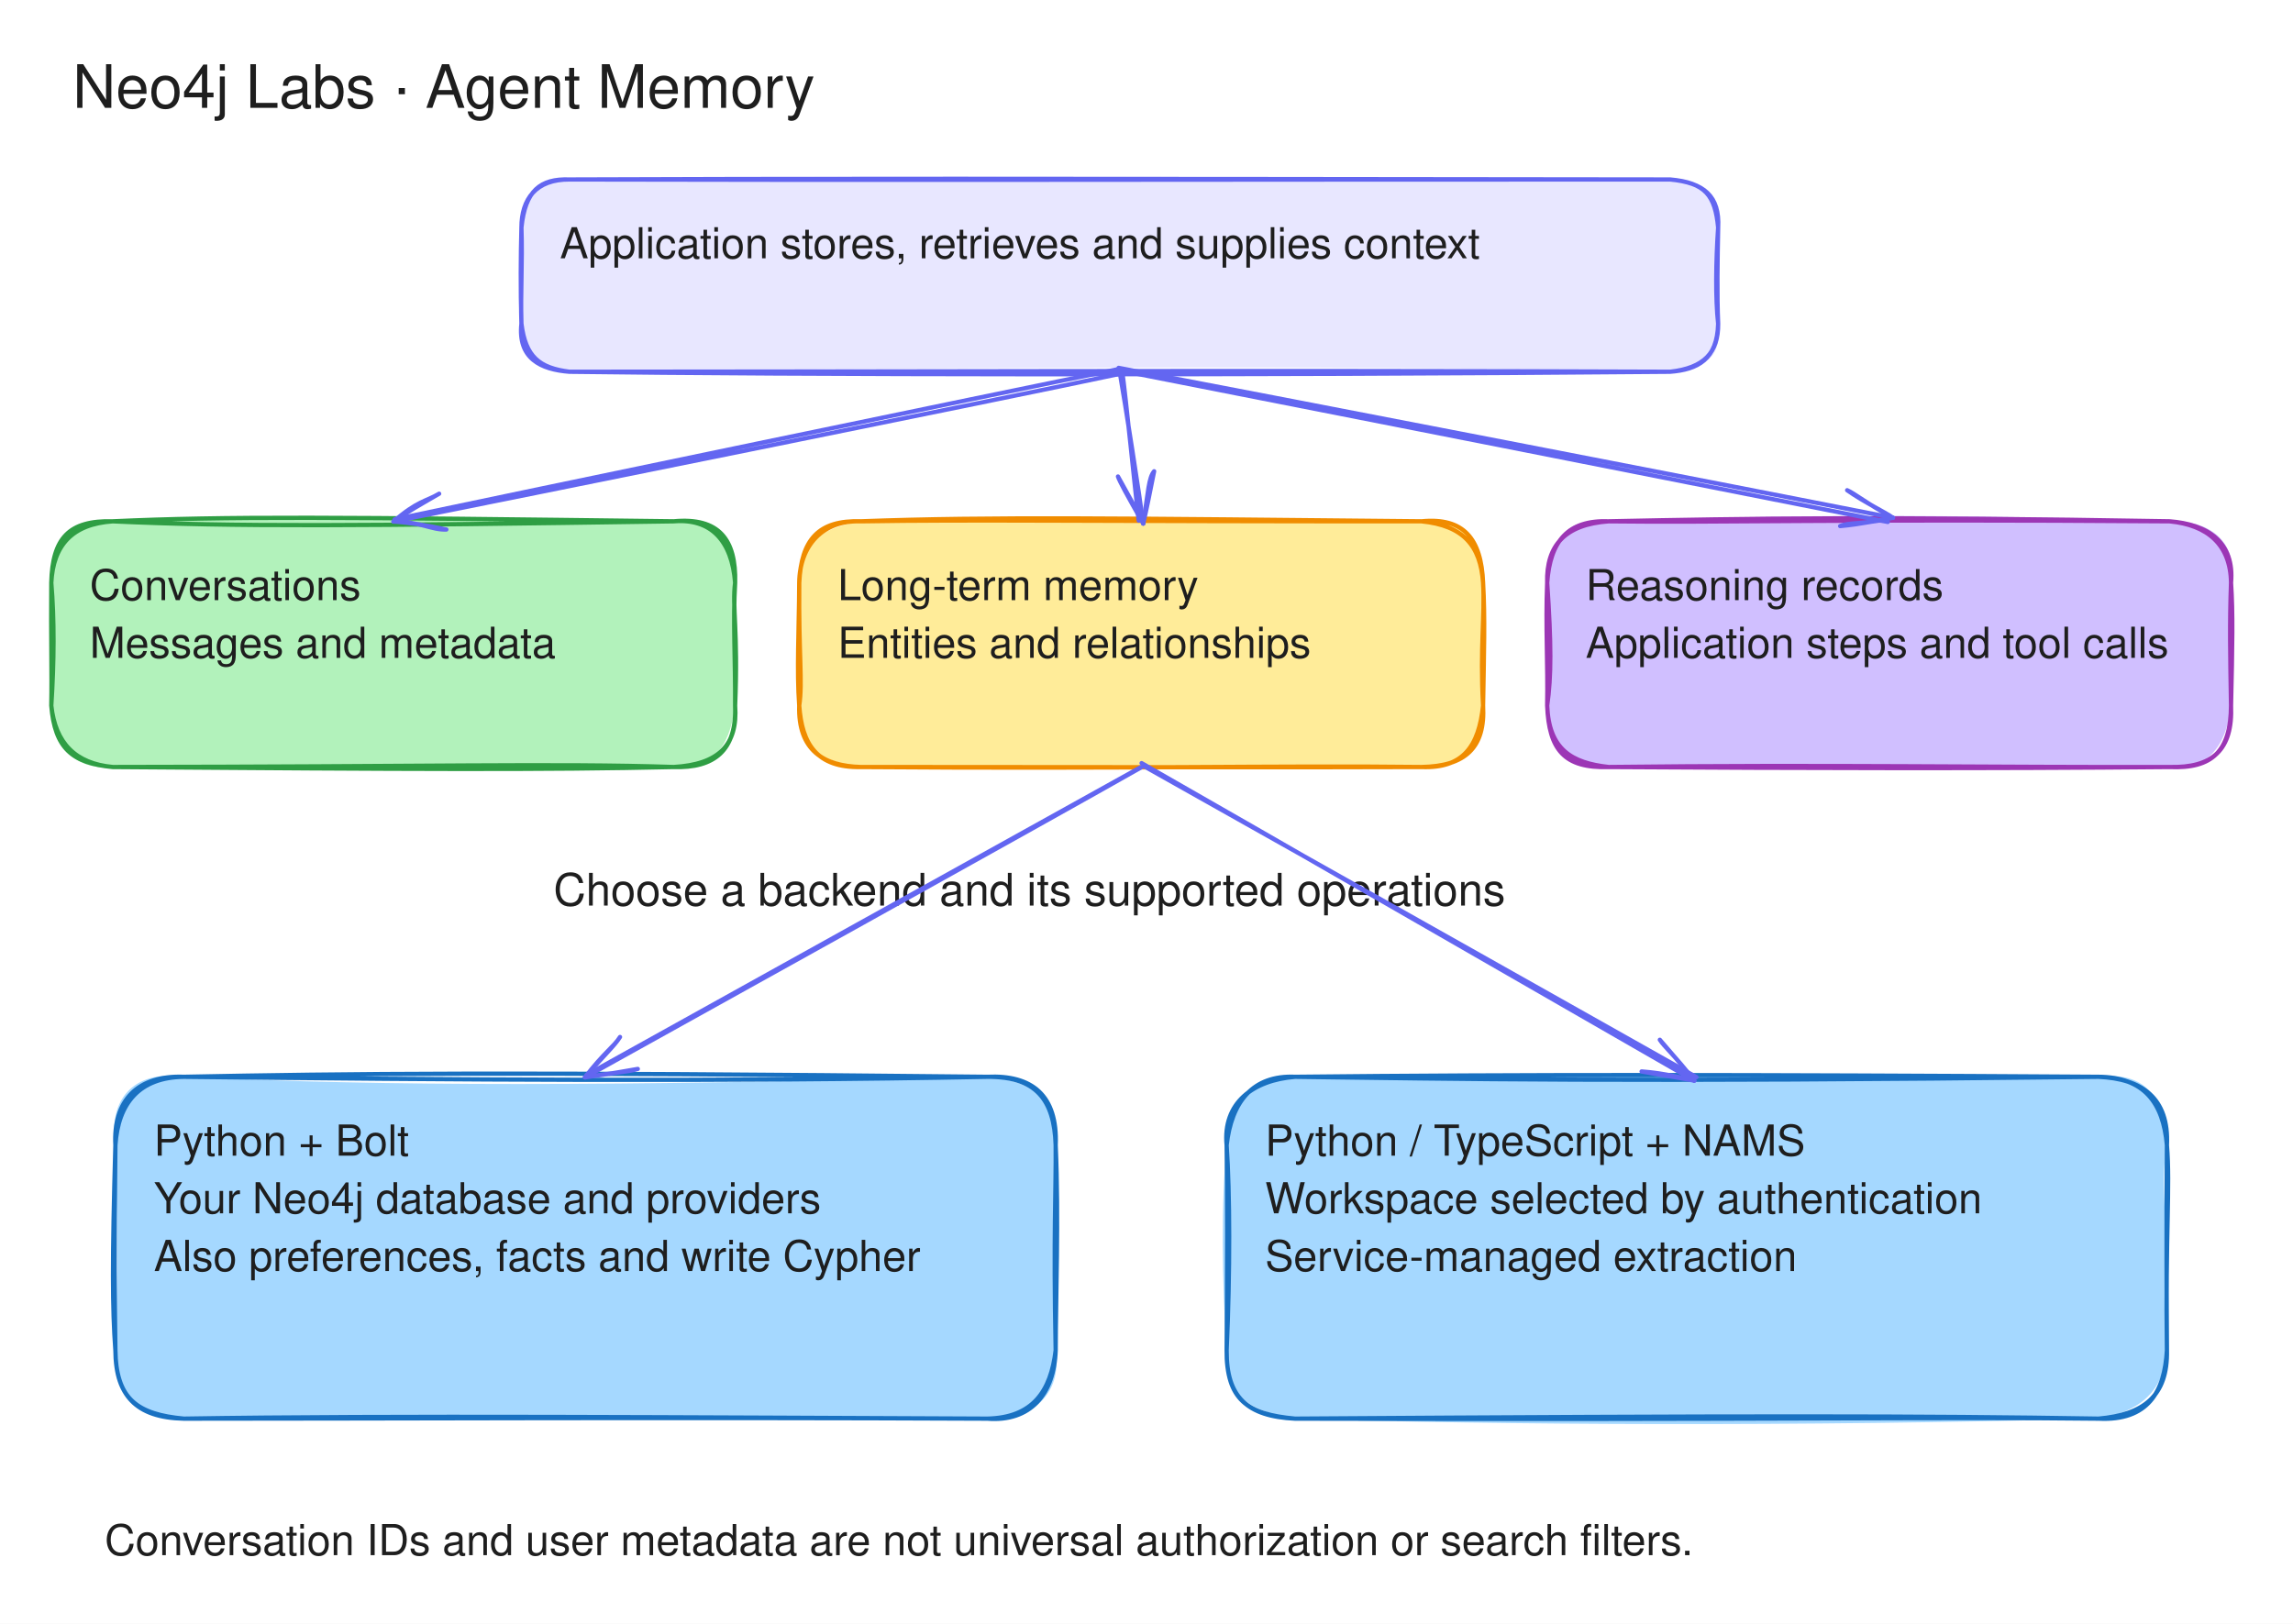
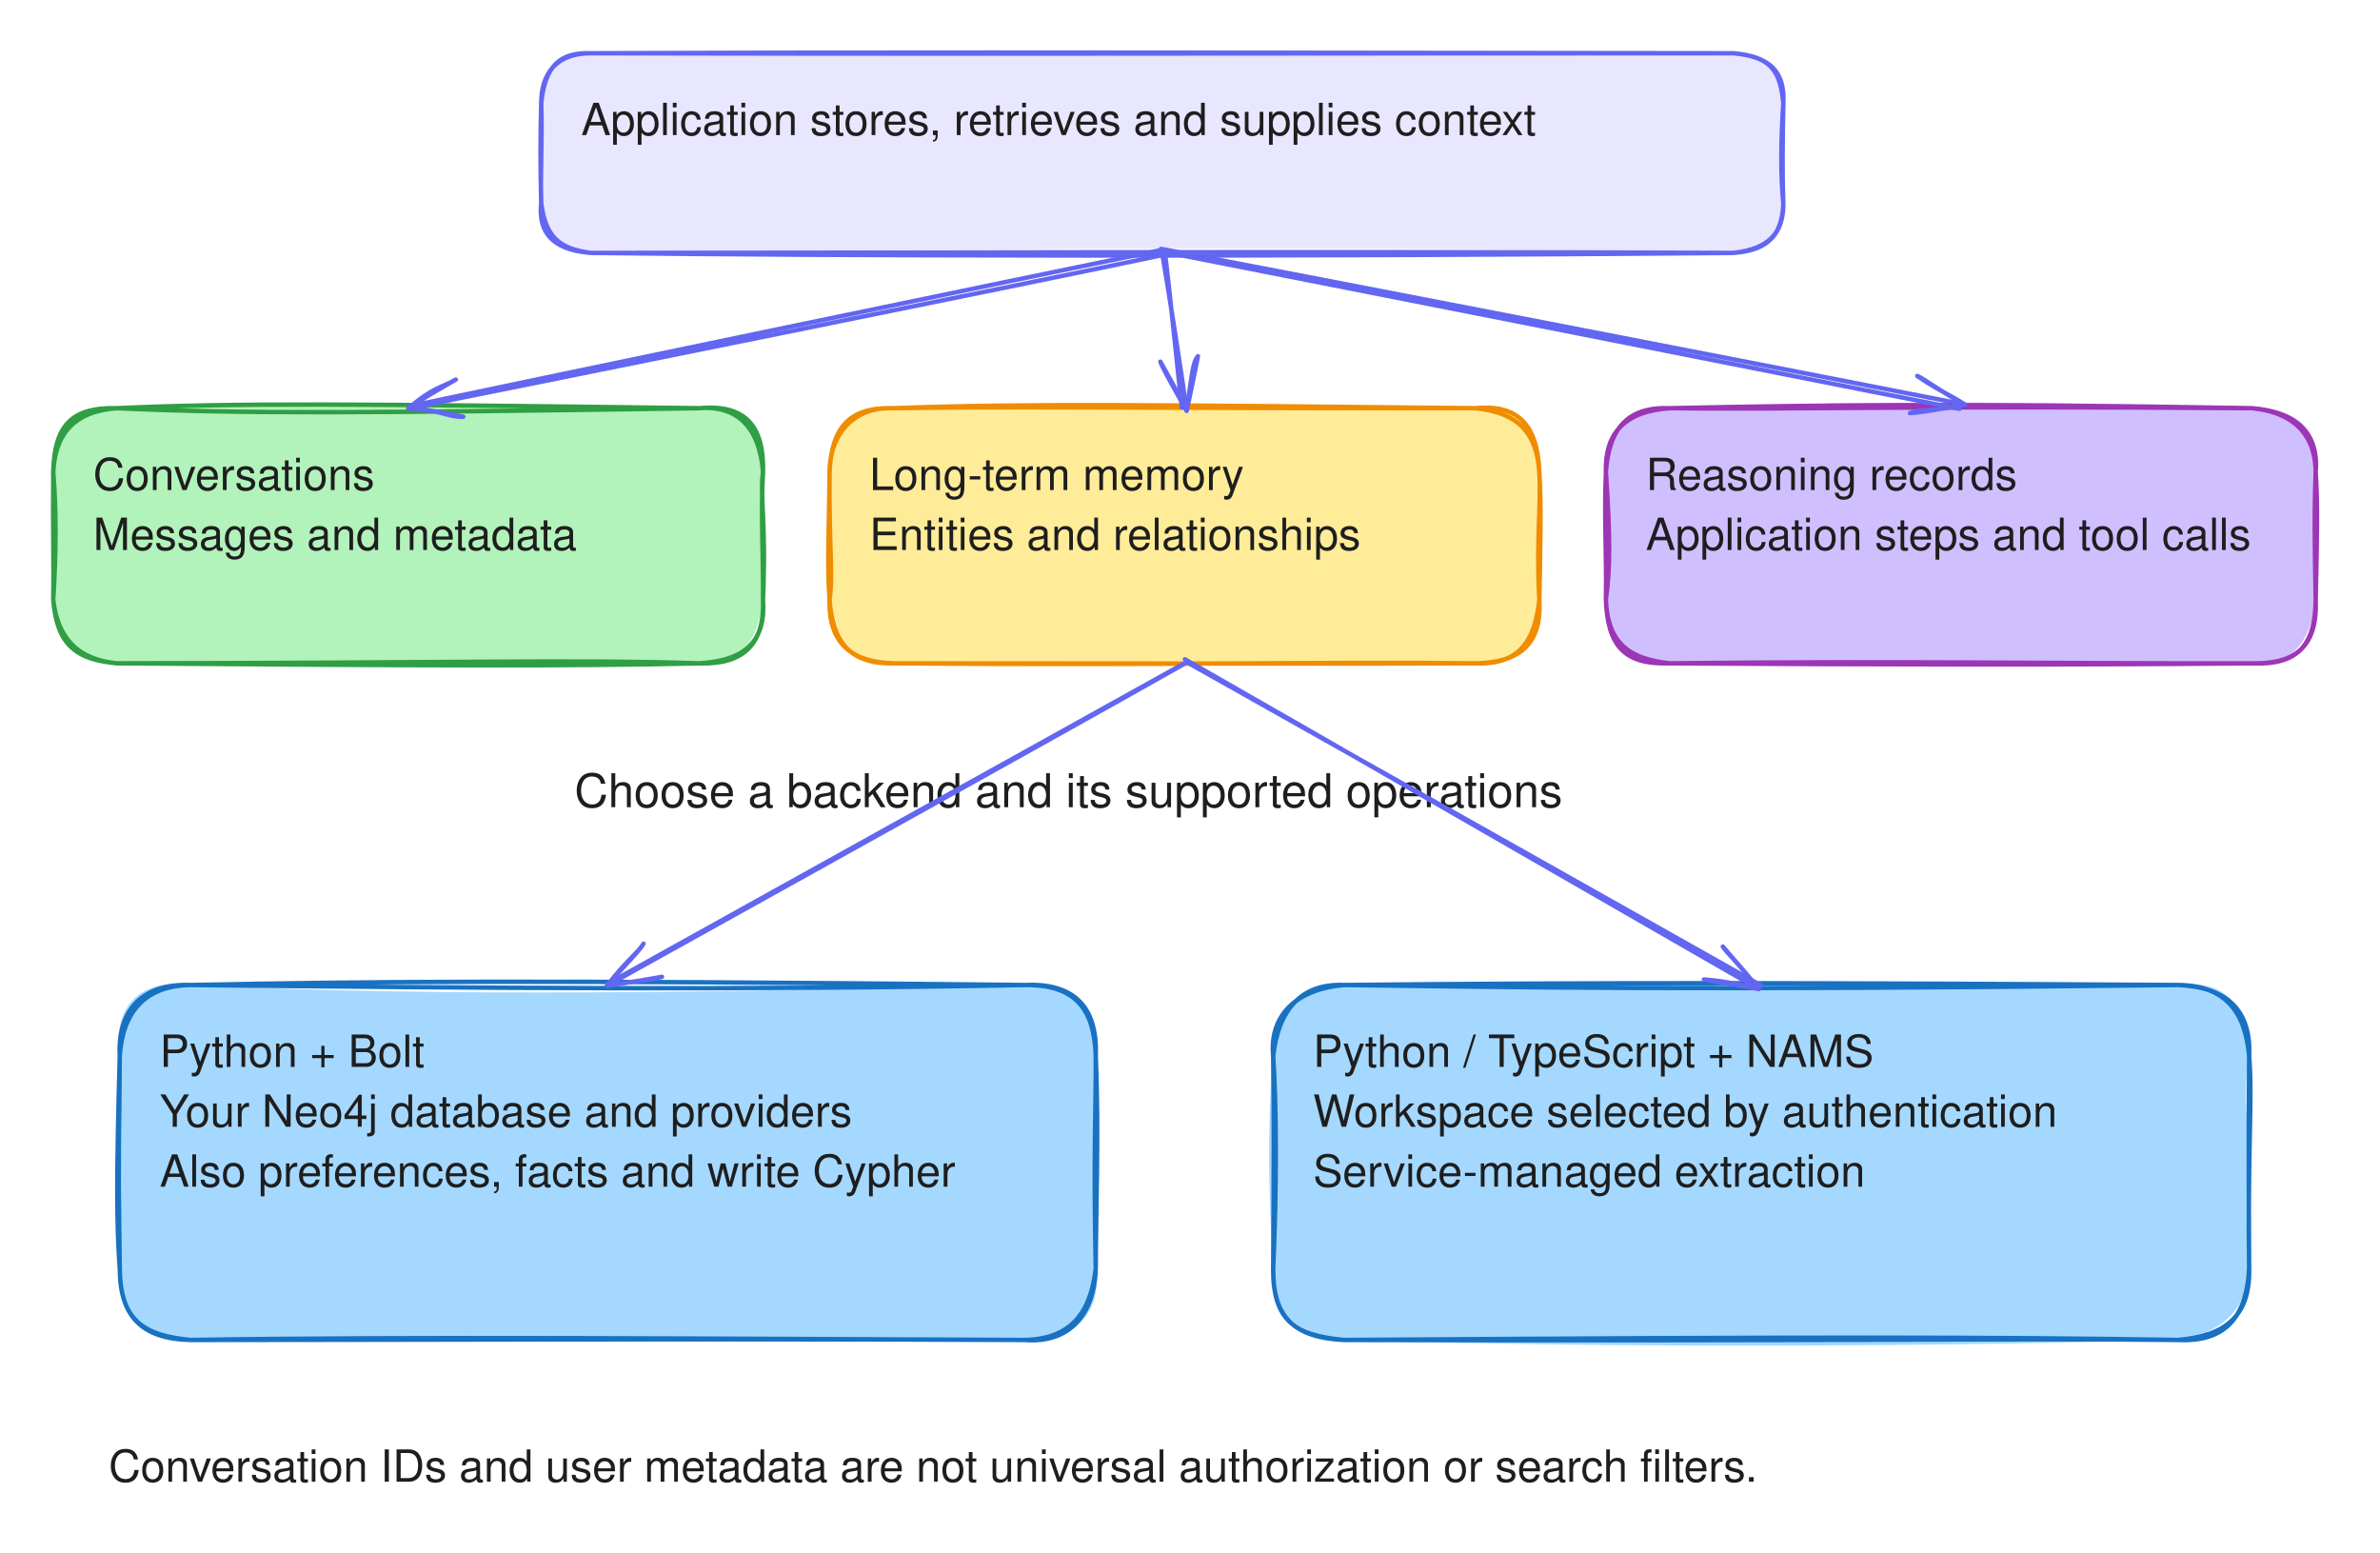
- <svg xmlns="http://www.w3.org/2000/svg" version="1.1" viewBox="0 0 1073 760" width="1073" height="760">
+ <svg xmlns="http://www.w3.org/2000/svg" version="1.1" viewBox="0 0 1073 700" width="1073" height="700">
  <defs>
    <style class="style-fonts">
      </style>
  </defs>
-   <rect x="0" y="0" width="1073" height="760" fill="#ffffff" />
-   <g transform="translate(34 24) rotate(0 490 18.9)">
-     <text x="0" y="26.461" font-family="Helvetica, Segoe UI Emoji" font-size="28px" fill="#1e1e1e" text-anchor="start" style="white-space: pre;" direction="ltr" dominant-baseline="alphabetic">Neo4j Labs · Agent Memory</text>
-   </g>
-   <g stroke-linecap="round" transform="translate(244 84) rotate(0 280 45)">
+   <rect x="0" y="0" width="1073" height="700" fill="#ffffff" />
+   <g stroke-linecap="round" transform="translate(244 24) rotate(0 280 45)">
    <path d="M22.5 0 C134.21 -1.8, 248.67 -1.9, 537.5 0 C550.31 -0.58, 559.97 6.57, 560 22.5 C557.9 36.8, 560.96 44.42, 560 67.5 C561.53 85.63, 553.79 86.64, 537.5 90 C394.4 87.06, 252.91 87.55, 22.5 90 C8.72 89.93, 0.36 79.08, 0 67.5 C-1.11 52.11, 2.52 34.75, 0 22.5 C-0.95 10.2, 6.12 2.25, 22.5 0" stroke="none" stroke-width="0" fill="#e8e7ff" />
    <path d="M22.5 0 C125.17 -0.42, 228.85 -0.37, 537.5 0 M22.5 0 C162.18 0.38, 302.39 0, 537.5 0 M537.5 0 C553.47 1.45, 560.77 7.87, 560 22.5 M537.5 0 C554.17 1.49, 558.58 7.58, 560 22.5 M560 22.5 C558.92 38.36, 558.7 55.85, 560 67.5 M560 22.5 C559.71 37.96, 559.41 53.57, 560 67.5 M560 67.5 C560.13 81.05, 553.39 88.26, 537.5 90 M560 67.5 C559.59 84.24, 550.42 89.03, 537.5 90 M537.5 90 C339.63 89.2, 143.12 90.03, 22.5 90 M537.5 90 C332.45 91.8, 127.73 91.35, 22.5 90 M22.5 90 C8.93 88.97, -1.75 83.79, 0 67.5 M22.5 90 C8.39 88.22, 1.92 83.02, 0 67.5 M0 67.5 C-0.47 50.52, -0.35 36.04, 0 22.5 M0 67.5 C-0.5 53.59, 0.55 38.95, 0 22.5 M0 22.5 C0.03 9.14, 6.8 -0.1, 22.5 0 M0 22.5 C1.75 5.32, 8.68 -0.48, 22.5 0" stroke="#6366f1" stroke-width="2" fill="none" />
  </g>
-   <g transform="translate(262 102) rotate(0 262 13.5)">
+   <g transform="translate(262 42) rotate(0 262 13.5)">
    <text x="0" y="18.9" font-family="Helvetica, Segoe UI Emoji" font-size="20px" fill="#1e1e1e" text-anchor="start" style="white-space: pre;" direction="ltr" dominant-baseline="alphabetic">Application stores, retrieves and supplies context</text>
  </g>
-   <g stroke-linecap="round" transform="translate(24 244) rotate(0 160 57.5)">
+   <g stroke-linecap="round" transform="translate(24 184) rotate(0 160 57.5)">
    <path d="M28.75 0 C94.48 -2.1, 161.7 -0.38, 291.25 0 C313.74 1.19, 320.82 8.57, 320 28.75 C320.97 49.71, 321.24 67.98, 320 86.25 C316.99 107.96, 308.96 114.79, 291.25 115 C200.31 116.42, 109.19 115.47, 28.75 115 C12.04 116.57, 1.08 106.78, 0 86.25 C2.27 75.17, -1.87 56.6, 0 28.75 C3.45 10.77, 6.75 1.29, 28.75 0" stroke="none" stroke-width="0" fill="#b2f2bb" />
    <path d="M28.75 0 C81.61 -2.4, 133.25 -1.98, 291.25 0 M28.75 0 C85.45 2.61, 142.2 2.19, 291.25 0 M291.25 0 C308.79 -1.49, 318.53 9.21, 320 28.75 M291.25 0 C312.48 -1.99, 320.51 8.53, 320 28.75 M320 28.75 C318.54 40.22, 321.44 50.78, 320 86.25 M320 28.75 C318.94 46.64, 320.14 64.77, 320 86.25 M320 86.25 C321.32 104.77, 312.28 113.82, 291.25 115 M320 86.25 C320.81 107.29, 310.21 115.65, 291.25 115 M291.25 115 C235.35 113.2, 177.28 114.87, 28.75 115 M291.25 115 C230.39 116.36, 170.43 116.04, 28.75 115 M28.75 115 C11.24 113.39, 1.9 103.76, 0 86.25 M28.75 115 C9.54 113.19, 1.64 106.13, 0 86.25 M0 86.25 C1.35 65.63, 1.43 45.57, 0 28.75 M0 86.25 C0.31 70.35, -0.21 55.83, 0 28.75 M0 28.75 C0.9 11.22, 9.78 1.29, 28.75 0 M0 28.75 C0.51 7.86, 8.19 -0.54, 28.75 0" stroke="#2f9e44" stroke-width="2" fill="none" />
  </g>
-   <g transform="translate(42 262) rotate(0 142 27)">
+   <g transform="translate(42 202) rotate(0 142 27)">
    <text x="0" y="18.9" font-family="Helvetica, Segoe UI Emoji" font-size="20px" fill="#1e1e1e" text-anchor="start" style="white-space: pre;" direction="ltr" dominant-baseline="alphabetic">Conversations</text>
    <text x="0" y="45.9" font-family="Helvetica, Segoe UI Emoji" font-size="20px" fill="#1e1e1e" text-anchor="start" style="white-space: pre;" direction="ltr" dominant-baseline="alphabetic">Messages and metadata</text>
  </g>
  <g stroke-linecap="round">
-     <g transform="translate(524 174) rotate(0 -170 35)">
+     <g transform="translate(524 114) rotate(0 -170 35)">
      <path d="M-0.87 -1.19 C-57.21 10.15, -282.57 57.07, -339.28 69.06 M0.88 0.8 C-55.46 12.78, -283.23 58.77, -339.84 70.1" stroke="#6366f1" stroke-width="2" fill="none" />
    </g>
-     <g transform="translate(524 174) rotate(0 -170 35)">
+     <g transform="translate(524 114) rotate(0 -170 35)">
      <path d="M-318.5 57.08 C-324.65 60.74, -328.52 60.28, -339.84 70.1 M-318.5 57.08 C-325.68 61.25, -333.92 65.84, -339.84 70.1" stroke="#6366f1" stroke-width="2" fill="none" />
    </g>
-     <g transform="translate(524 174) rotate(0 -170 35)">
+     <g transform="translate(524 114) rotate(0 -170 35)">
      <path d="M-315.13 73.84 C-322.1 74.12, -326.64 70.3, -339.84 70.1 M-315.13 73.84 C-323.38 72, -332.83 70.56, -339.84 70.1" stroke="#6366f1" stroke-width="2" fill="none" />
    </g>
  </g>
  <mask />
-   <g stroke-linecap="round" transform="translate(374 244) rotate(0 160 57.5)">
+   <g stroke-linecap="round" transform="translate(374 184) rotate(0 160 57.5)">
    <path d="M28.75 0 C115.14 -0.28, 194.18 -1.4, 291.25 0 C311.21 -3.35, 318.51 8.43, 320 28.75 C321.43 45.45, 317.51 61.87, 320 86.25 C320.99 107.09, 312.02 112.3, 291.25 115 C196.98 113.6, 103.17 115.52, 28.75 115 C6.69 111.83, -1.44 103.15, 0 86.25 C-0.73 64.08, -2.12 40.51, 0 28.75 C-0.75 12.09, 8.17 3.46, 28.75 0" stroke="none" stroke-width="0" fill="#ffec99" />
    <path d="M28.75 0 C82.07 -0.87, 134.08 0.03, 291.25 0 M28.75 0 C89.31 -2.25, 150.84 -1.36, 291.25 0 M291.25 0 C310.9 -1.91, 319.16 8.09, 320 28.75 M291.25 0 C310.78 1.99, 318.8 11.42, 320 28.75 M320 28.75 C320.92 43.99, 318.52 58.51, 320 86.25 M320 28.75 C320.95 44.89, 320.39 62.39, 320 86.25 M320 86.25 C321.11 105.97, 311.73 114.66, 291.25 115 M320 86.25 C318.04 105.18, 310.71 115.78, 291.25 115 M291.25 115 C223.93 114.21, 153.46 115.94, 28.75 115 M291.25 115 C218.24 115.27, 145.75 115, 28.75 115 M28.75 115 C11.58 114.53, -0.63 107.35, 0 86.25 M28.75 115 C8.13 115.44, 1.22 104.12, 0 86.25 M0 86.25 C1.66 74.81, -0.32 63.04, 0 28.75 M0 86.25 C-1.23 69.58, -0.1 51.45, 0 28.75 M0 28.75 C0.21 11.21, 11.12 -0.63, 28.75 0 M0 28.75 C0.95 8.54, 8.94 -0.62, 28.75 0" stroke="#f08c00" stroke-width="2" fill="none" />
  </g>
-   <g transform="translate(392 262) rotate(0 142 27)">
+   <g transform="translate(392 202) rotate(0 142 27)">
    <text x="0" y="18.9" font-family="Helvetica, Segoe UI Emoji" font-size="20px" fill="#1e1e1e" text-anchor="start" style="white-space: pre;" direction="ltr" dominant-baseline="alphabetic">Long-term memory</text>
    <text x="0" y="45.9" font-family="Helvetica, Segoe UI Emoji" font-size="20px" fill="#1e1e1e" text-anchor="start" style="white-space: pre;" direction="ltr" dominant-baseline="alphabetic">Entities and relationships</text>
  </g>
  <g stroke-linecap="round">
-     <g transform="translate(524 174) rotate(0 5 35)">
+     <g transform="translate(524 114) rotate(0 5 35)">
      <path d="M1.06 -0.85 C2.74 10.89, 7.41 57.72, 8.86 69.68 M0.16 1.32 C2.3 13.3, 9.52 59.76, 10.97 71.05" stroke="#6366f1" stroke-width="2" fill="none" />
    </g>
-     <g transform="translate(524 174) rotate(0 5 35)">
+     <g transform="translate(524 114) rotate(0 5 35)">
      <path d="M-0.85 49.02 C-0.04 51.43, 3.21 57.37, 10.97 71.05 M-0.85 49.02 C3.68 57.33, 8.27 65.17, 10.97 71.05" stroke="#6366f1" stroke-width="2" fill="none" />
    </g>
-     <g transform="translate(524 174) rotate(0 5 35)">
+     <g transform="translate(524 114) rotate(0 5 35)">
      <path d="M16.07 46.57 C13.48 49.63, 13.34 56.06, 10.97 71.05 M16.07 46.57 C14.24 55.83, 12.48 64.58, 10.97 71.05" stroke="#6366f1" stroke-width="2" fill="none" />
    </g>
  </g>
  <mask />
-   <g stroke-linecap="round" transform="translate(724 244) rotate(0 160 57.5)">
+   <g stroke-linecap="round" transform="translate(724 184) rotate(0 160 57.5)">
    <path d="M28.75 0 C130.06 -4.19, 226.67 -2.43, 291.25 0 C308.69 -0.7, 323.39 8.3, 320 28.75 C319.83 41.19, 318.92 55.76, 320 86.25 C317.8 106.22, 307.89 117.01, 291.25 115 C193.66 116.51, 102.88 115.56, 28.75 115 C8.54 114.28, 3.24 106.72, 0 86.25 C3.48 71.68, -2.37 47.43, 0 28.75 C2.26 6.22, 9.59 -1.57, 28.75 0" stroke="none" stroke-width="0" fill="#d0bfff" />
    <path d="M28.75 0 C82.53 0.66, 134.92 -1.15, 291.25 0 M28.75 0 C93.18 -1.35, 157.89 -2.32, 291.25 0 M291.25 0 C309.01 1.68, 319.8 10.97, 320 28.75 M291.25 0 C309.08 1.38, 321.7 9.71, 320 28.75 M320 28.75 C319.31 47.76, 319.59 62.24, 320 86.25 M320 28.75 C320.95 43.13, 320.64 58, 320 86.25 M320 86.25 C320.89 107.17, 311.18 115.49, 291.25 115 M320 86.25 C319.88 107.66, 311.22 115.91, 291.25 115 M291.25 115 C209.33 115.23, 129.64 113.82, 28.75 115 M291.25 115 C206.1 115.77, 121.06 115.56, 28.75 115 M28.75 115 C7.92 115.67, 0.84 106.93, 0 86.25 M28.75 115 C11.32 113.08, 0.79 106.71, 0 86.25 M0 86.25 C1.97 72.49, 1.94 57.5, 0 28.75 M0 86.25 C0.38 66.81, -0.83 49.07, 0 28.75 M0 28.75 C-0.49 11.2, 8.47 1.44, 28.75 0 M0 28.75 C1.39 9.23, 9.68 -0.7, 28.75 0" stroke="#9c36b5" stroke-width="2" fill="none" />
  </g>
-   <g transform="translate(742 262) rotate(0 142 27)">
+   <g transform="translate(742 202) rotate(0 142 27)">
    <text x="0" y="18.9" font-family="Helvetica, Segoe UI Emoji" font-size="20px" fill="#1e1e1e" text-anchor="start" style="white-space: pre;" direction="ltr" dominant-baseline="alphabetic">Reasoning records</text>
    <text x="0" y="45.9" font-family="Helvetica, Segoe UI Emoji" font-size="20px" fill="#1e1e1e" text-anchor="start" style="white-space: pre;" direction="ltr" dominant-baseline="alphabetic">Application steps and tool calls</text>
  </g>
  <g stroke-linecap="round">
-     <g transform="translate(524 174) rotate(0 180 35)">
+     <g transform="translate(524 114) rotate(0 180 35)">
      <path d="M0.59 -0.51 C60.69 11.24, 299.38 58.37, 359.39 70.3 M-0.55 -1.82 C60.05 9.56, 301.65 56.48, 361.79 68.34" stroke="#6366f1" stroke-width="2" fill="none" />
    </g>
-     <g transform="translate(524 174) rotate(0 180 35)">
+     <g transform="translate(524 114) rotate(0 180 35)">
      <path d="M337.09 72.23 C341.21 70.32, 347.51 71.66, 361.79 68.34 M337.09 72.23 C346.53 71.42, 357.08 69.12, 361.79 68.34" stroke="#6366f1" stroke-width="2" fill="none" />
    </g>
-     <g transform="translate(524 174) rotate(0 180 35)">
+     <g transform="translate(524 114) rotate(0 180 35)">
      <path d="M340.37 55.45 C343.81 56.92, 349.45 61.62, 361.79 68.34 M340.37 55.45 C348.52 61.2, 357.79 65.47, 361.79 68.34" stroke="#6366f1" stroke-width="2" fill="none" />
    </g>
  </g>
  <mask />
-   <g transform="translate(259 404) rotate(0 325 14.175)">
+   <g transform="translate(259 344) rotate(0 325 14.175)">
    <text x="0" y="19.845" font-family="Helvetica, Segoe UI Emoji" font-size="21px" fill="#1e1e1e" text-anchor="start" style="white-space: pre;" direction="ltr" dominant-baseline="alphabetic">Choose a backend and its supported operations</text>
  </g>
-   <g stroke-linecap="round" transform="translate(54 504) rotate(0 220 80)">
+   <g stroke-linecap="round" transform="translate(54 444) rotate(0 220 80)">
    <path d="M32 0 C129.81 4.53, 226.69 4.45, 408 0 C431.44 2.84, 437.9 9.2, 440 32 C441.08 65.29, 441.79 101.51, 440 128 C443.13 148.98, 428.5 161.09, 408 160 C293.24 158.56, 178.49 159.29, 32 160 C12.1 162.56, -2.52 145.79, 0 128 C0.97 101.52, 1.18 75.89, 0 32 C-3.34 11.48, 7.77 -3.47, 32 0" stroke="none" stroke-width="0" fill="#a5d8ff" />
    <path d="M32 0 C107.92 -1.5, 182.7 -2.39, 408 0 M32 0 C158.17 1.38, 284.27 2.39, 408 0 M408 0 C430.73 -0.2, 439.32 10.56, 440 32 M408 0 C428.79 -0.98, 440.96 8.52, 440 32 M440 32 C441.48 66.58, 440.01 103.55, 440 128 M440 32 C440.2 53.02, 438.9 72.7, 440 128 M440 128 C439.28 148.7, 428.03 161.61, 408 160 M440 128 C437.72 147.23, 429.28 159.55, 408 160 M408 160 C267.88 159.44, 129.28 158.41, 32 160 M408 160 C261.74 159.32, 115.97 160.02, 32 160 M32 160 C9.45 159.52, 0.14 148.96, 0 128 M32 160 C10.53 158.01, 0.23 151.01, 0 128 M0 128 C-1.44 108.09, -1.54 87.08, 0 32 M0 128 C-0.31 105.49, -0.64 82.87, 0 32 M0 32 C1.26 12.27, 11.35 0.21, 32 0 M0 32 C-1.1 11.23, 10.22 -0.81, 32 0" stroke="#1971c2" stroke-width="2" fill="none" />
  </g>
-   <g transform="translate(72 522) rotate(0 202 40.5)">
+   <g transform="translate(72 462) rotate(0 202 40.5)">
    <text x="0" y="18.9" font-family="Helvetica, Segoe UI Emoji" font-size="20px" fill="#1e1e1e" text-anchor="start" style="white-space: pre;" direction="ltr" dominant-baseline="alphabetic">Python + Bolt</text>
    <text x="0" y="45.9" font-family="Helvetica, Segoe UI Emoji" font-size="20px" fill="#1e1e1e" text-anchor="start" style="white-space: pre;" direction="ltr" dominant-baseline="alphabetic">Your Neo4j database and providers</text>
    <text x="0" y="72.9" font-family="Helvetica, Segoe UI Emoji" font-size="20px" fill="#1e1e1e" text-anchor="start" style="white-space: pre;" direction="ltr" dominant-baseline="alphabetic">Also preferences, facts and write Cypher</text>
  </g>
-   <g stroke-linecap="round" transform="translate(574 504) rotate(0 220 80)">
+   <g stroke-linecap="round" transform="translate(574 444) rotate(0 220 80)">
    <path d="M32 0 C144.42 0.79, 257.26 -2.19, 408 0 C429.76 -2.59, 438.75 9.11, 440 32 C436.26 51.44, 441.38 70.61, 440 128 C438.6 148.4, 425.74 157.03, 408 160 C267.2 163.74, 128.2 163.01, 32 160 C13.33 157, -1.8 150.57, 0 128 C-2.25 95.59, -2.61 58.51, 0 32 C1.06 9.96, 13.51 2.77, 32 0" stroke="none" stroke-width="0" fill="#a5d8ff" />
    <path d="M32 0 C106.54 0.88, 182.32 2.65, 408 0 M32 0 C137.35 -1.11, 241.87 -1.05, 408 0 M408 0 C428.14 0.86, 441.07 9.82, 440 32 M408 0 C429.18 0.15, 438.29 11.99, 440 32 M440 32 C441.59 51.24, 439.24 74.33, 440 128 M440 32 C439.68 69.58, 439.87 107.89, 440 128 M440 128 C440.47 149.5, 429 158.17, 408 160 M440 128 C438.94 147.36, 431.15 161.17, 408 160 M408 160 C332.57 159.13, 254.93 160.56, 32 160 M408 160 C326.01 158.65, 243.5 158.57, 32 160 M32 160 C9.68 158.94, -0.21 150.01, 0 128 M32 160 C9.59 157.98, -0.05 151.2, 0 128 M0 128 C1.65 90.86, 1.51 54.69, 0 32 M0 128 C0.31 90.09, 0.41 54.18, 0 32 M0 32 C-1.87 12.26, 12.24 1.59, 32 0 M0 32 C2.26 11.69, 12.24 -0.87, 32 0" stroke="#1971c2" stroke-width="2" fill="none" />
  </g>
-   <g transform="translate(592 522) rotate(0 202 40.5)">
+   <g transform="translate(592 462) rotate(0 202 40.5)">
    <text x="0" y="18.9" font-family="Helvetica, Segoe UI Emoji" font-size="20px" fill="#1e1e1e" text-anchor="start" style="white-space: pre;" direction="ltr" dominant-baseline="alphabetic">Python / TypeScript + NAMS</text>
    <text x="0" y="45.9" font-family="Helvetica, Segoe UI Emoji" font-size="20px" fill="#1e1e1e" text-anchor="start" style="white-space: pre;" direction="ltr" dominant-baseline="alphabetic">Workspace selected by authentication</text>
    <text x="0" y="72.9" font-family="Helvetica, Segoe UI Emoji" font-size="20px" fill="#1e1e1e" text-anchor="start" style="white-space: pre;" direction="ltr" dominant-baseline="alphabetic">Service-managed extraction</text>
  </g>
  <g stroke-linecap="round">
-     <g transform="translate(534 359) rotate(0 -130 72.5)">
+     <g transform="translate(534 299) rotate(0 -130 72.5)">
      <path d="M-0.35 0.18 C-43.4 24.03, -216.27 120.17, -259.54 144.15 M1.67 -0.77 C-41.4 23.72, -216.51 120.97, -260.24 145.25" stroke="#6366f1" stroke-width="2" fill="none" />
    </g>
-     <g transform="translate(534 359) rotate(0 -130 72.5)">
+     <g transform="translate(534 299) rotate(0 -130 72.5)">
      <path d="M-243.86 126.36 C-246.67 130.88, -251.67 133.98, -260.24 145.25 M-243.86 126.36 C-246.41 130.49, -251.73 135.24, -260.24 145.25" stroke="#6366f1" stroke-width="2" fill="none" />
    </g>
-     <g transform="translate(534 359) rotate(0 -130 72.5)">
+     <g transform="translate(534 299) rotate(0 -130 72.5)">
      <path d="M-235.55 141.31 C-240.17 142.8, -246.83 142.91, -260.24 145.25 M-235.55 141.31 C-240.08 142.07, -247.25 143.47, -260.24 145.25" stroke="#6366f1" stroke-width="2" fill="none" />
    </g>
  </g>
  <mask />
  <g stroke-linecap="round">
-     <g transform="translate(534 359) rotate(0 130 72.5)">
+     <g transform="translate(534 299) rotate(0 130 72.5)">
      <path d="M1.1 -0.51 C44.6 23.87, 216.77 120.92, 259.84 145.16 M0.21 -1.82 C43.65 22.88, 215.76 122.11, 258.81 146.78" stroke="#6366f1" stroke-width="2" fill="none" />
    </g>
-     <g transform="translate(534 359) rotate(0 130 72.5)">
+     <g transform="translate(534 299) rotate(0 130 72.5)">
      <path d="M234.18 142.49 C238.24 142.86, 244.29 143.24, 258.81 146.78 M234.18 142.49 C241.64 143.91, 248.83 144.92, 258.81 146.78" stroke="#6366f1" stroke-width="2" fill="none" />
    </g>
-     <g transform="translate(534 359) rotate(0 130 72.5)">
+     <g transform="translate(534 299) rotate(0 130 72.5)">
      <path d="M242.71 127.66 C244.92 131.09, 249.26 134.44, 258.81 146.78 M242.71 127.66 C247.79 133.47, 252.46 138.87, 258.81 146.78" stroke="#6366f1" stroke-width="2" fill="none" />
    </g>
  </g>
  <mask />
-   <g transform="translate(49 709) rotate(0 500 13.5)">
+   <g transform="translate(49 649) rotate(0 500 13.5)">
    <text x="0" y="18.9" font-family="Helvetica, Segoe UI Emoji" font-size="20px" fill="#1e1e1e" text-anchor="start" style="white-space: pre;" direction="ltr" dominant-baseline="alphabetic">Conversation IDs and user metadata are not universal authorization or search filters.</text>
  </g>
</svg>
